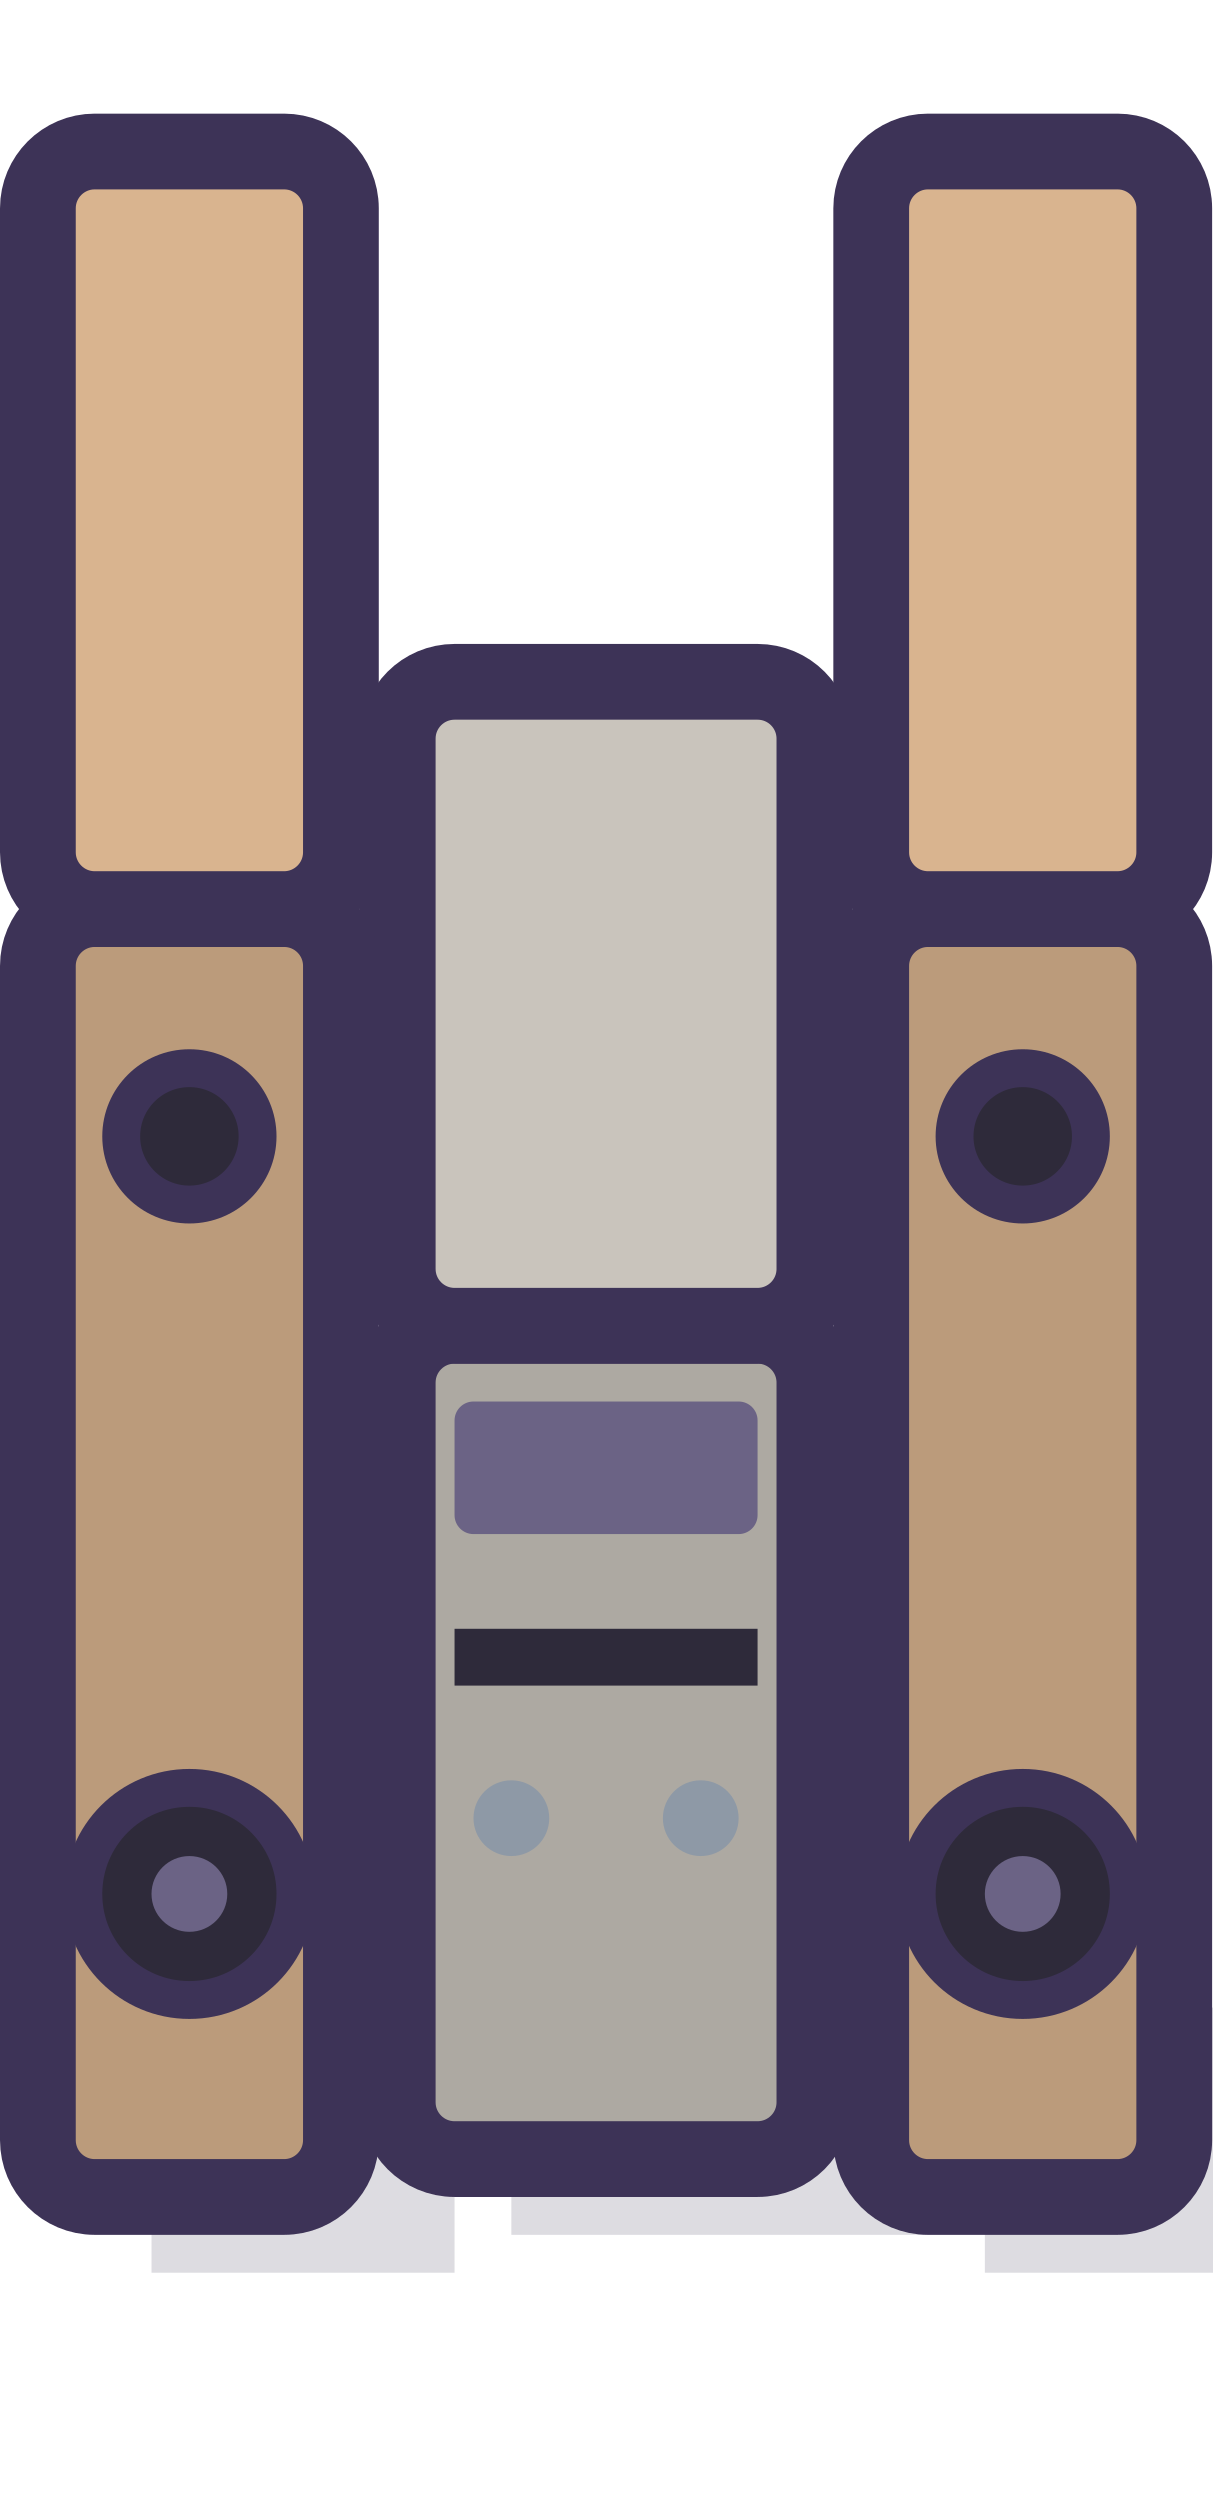
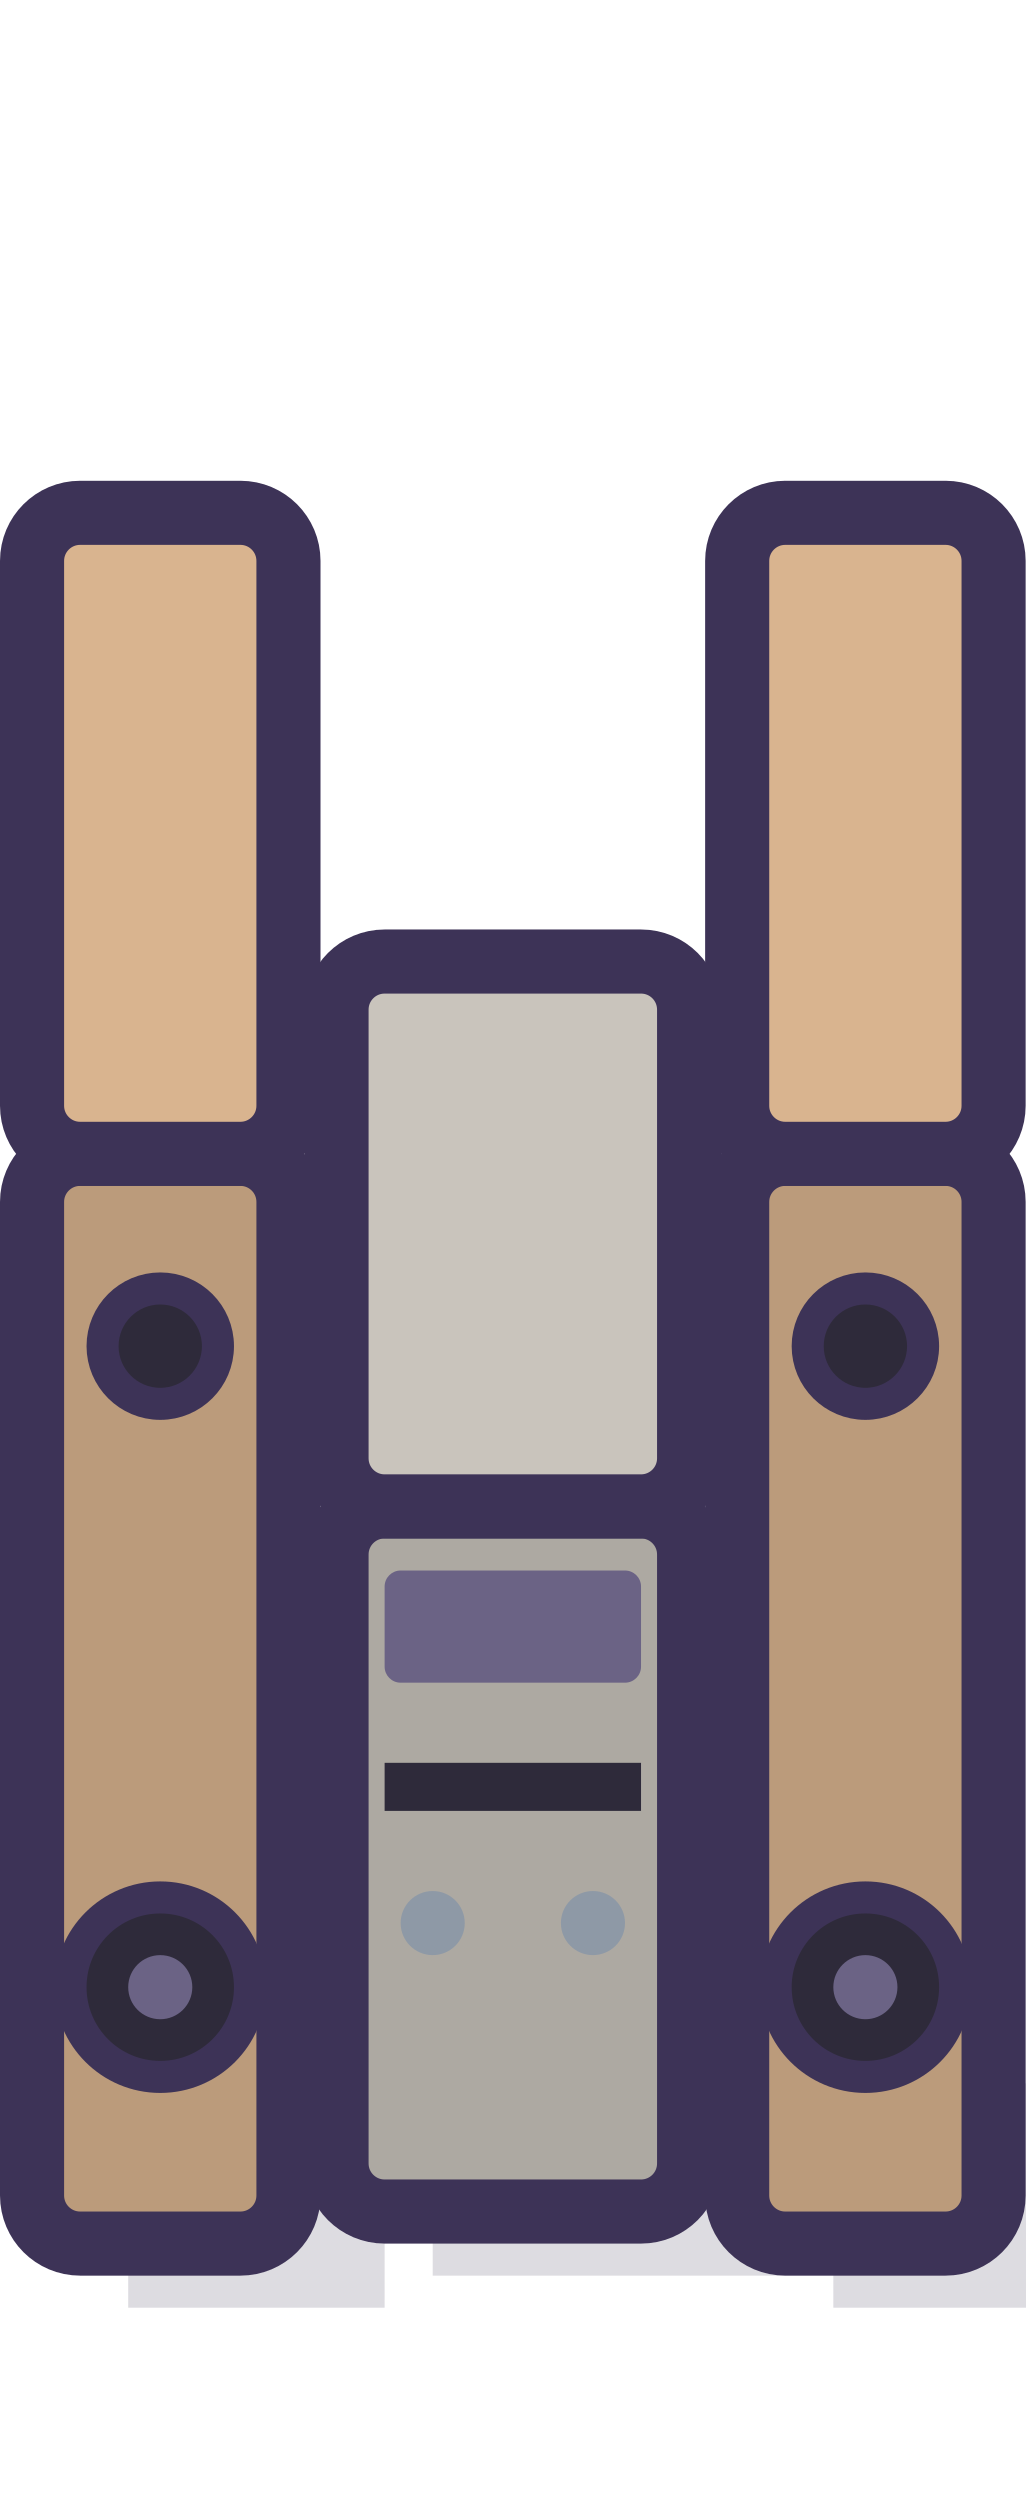
- <svg xmlns="http://www.w3.org/2000/svg" width="32" height="66" viewBox="0 0 32 66">
+ <svg xmlns="http://www.w3.org/2000/svg" width="32" height="78" viewBox="0 0 32 78">
  <g fill="#2B2440" fill-opacity="0.16">
-     <rect x="4" y="53" width="8" height="7" />
-     <rect x="26" y="53" width="8" height="7" />
-     <rect x="13.5" y="52" width="11" height="7" />
+     <rect x="4" y="65" width="8" height="7" />
+     <rect x="26" y="65" width="8" height="7" />
+     <rect x="13.5" y="64" width="11" height="7" />
  </g>
-   <rect x="10.5" y="35" width="11" height="22" rx="1.5" fill="#ADA9A2" stroke="#3D3357" stroke-width="2" stroke-linejoin="round" />
-   <rect x="12" y="37" width="8" height="3.5" rx="0.5" fill="#6B6385" />
-   <rect x="12" y="43" width="8" height="1.5" fill="#2E2A3A" />
-   <circle cx="13.5" cy="48" r="1" fill="#8E99A6" />
-   <circle cx="18.5" cy="48" r="1" fill="#8E99A6" />
-   <rect x="10.5" y="18" width="11" height="17" rx="1.5" fill="#C9C4BC" stroke="#3D3357" stroke-width="2" stroke-linejoin="round" />
-   <rect x="1" y="24" width="8" height="34" rx="1.5" fill="#BB9B7B" stroke="#3D3357" stroke-width="2" stroke-linejoin="round" />
-   <circle cx="5" cy="30" r="1.8" fill="#2E2A3A" stroke="#3D3357" stroke-width="1" />
-   <circle cx="5" cy="50" r="2.8" fill="#2E2A3A" stroke="#3D3357" stroke-width="1" />
-   <circle cx="5" cy="50" r="1" fill="#6B6385" />
-   <rect x="1" y="4" width="8" height="20" rx="1.5" fill="#D9B48F" stroke="#3D3357" stroke-width="2" stroke-linejoin="round" />
-   <rect x="23" y="24" width="8" height="34" rx="1.5" fill="#BB9B7B" stroke="#3D3357" stroke-width="2" stroke-linejoin="round" />
-   <circle cx="27" cy="30" r="1.8" fill="#2E2A3A" stroke="#3D3357" stroke-width="1" />
-   <circle cx="27" cy="50" r="2.8" fill="#2E2A3A" stroke="#3D3357" stroke-width="1" />
-   <circle cx="27" cy="50" r="1" fill="#6B6385" />
-   <rect x="23" y="4" width="8" height="20" rx="1.5" fill="#D9B48F" stroke="#3D3357" stroke-width="2" stroke-linejoin="round" />
+   <rect x="10.5" y="47" width="11" height="22" rx="1.5" fill="#ADA9A2" stroke="#3D3357" stroke-width="2" stroke-linejoin="round" />
+   <rect x="12" y="49" width="8" height="3.5" rx="0.5" fill="#6B6385" />
+   <rect x="12" y="55" width="8" height="1.5" fill="#2E2A3A" />
+   <circle cx="13.5" cy="60" r="1" fill="#8E99A6" />
+   <circle cx="18.5" cy="60" r="1" fill="#8E99A6" />
+   <rect x="10.5" y="30" width="11" height="17" rx="1.5" fill="#C9C4BC" stroke="#3D3357" stroke-width="2" stroke-linejoin="round" />
+   <rect x="1" y="36" width="8" height="34" rx="1.5" fill="#BB9B7B" stroke="#3D3357" stroke-width="2" stroke-linejoin="round" />
+   <circle cx="5" cy="42" r="1.8" fill="#2E2A3A" stroke="#3D3357" stroke-width="1" />
+   <circle cx="5" cy="62" r="2.8" fill="#2E2A3A" stroke="#3D3357" stroke-width="1" />
+   <circle cx="5" cy="62" r="1" fill="#6B6385" />
+   <rect x="1" y="16" width="8" height="20" rx="1.5" fill="#D9B48F" stroke="#3D3357" stroke-width="2" stroke-linejoin="round" />
+   <rect x="23" y="36" width="8" height="34" rx="1.5" fill="#BB9B7B" stroke="#3D3357" stroke-width="2" stroke-linejoin="round" />
+   <circle cx="27" cy="42" r="1.8" fill="#2E2A3A" stroke="#3D3357" stroke-width="1" />
+   <circle cx="27" cy="62" r="2.8" fill="#2E2A3A" stroke="#3D3357" stroke-width="1" />
+   <circle cx="27" cy="62" r="1" fill="#6B6385" />
+   <rect x="23" y="16" width="8" height="20" rx="1.5" fill="#D9B48F" stroke="#3D3357" stroke-width="2" stroke-linejoin="round" />
</svg>
